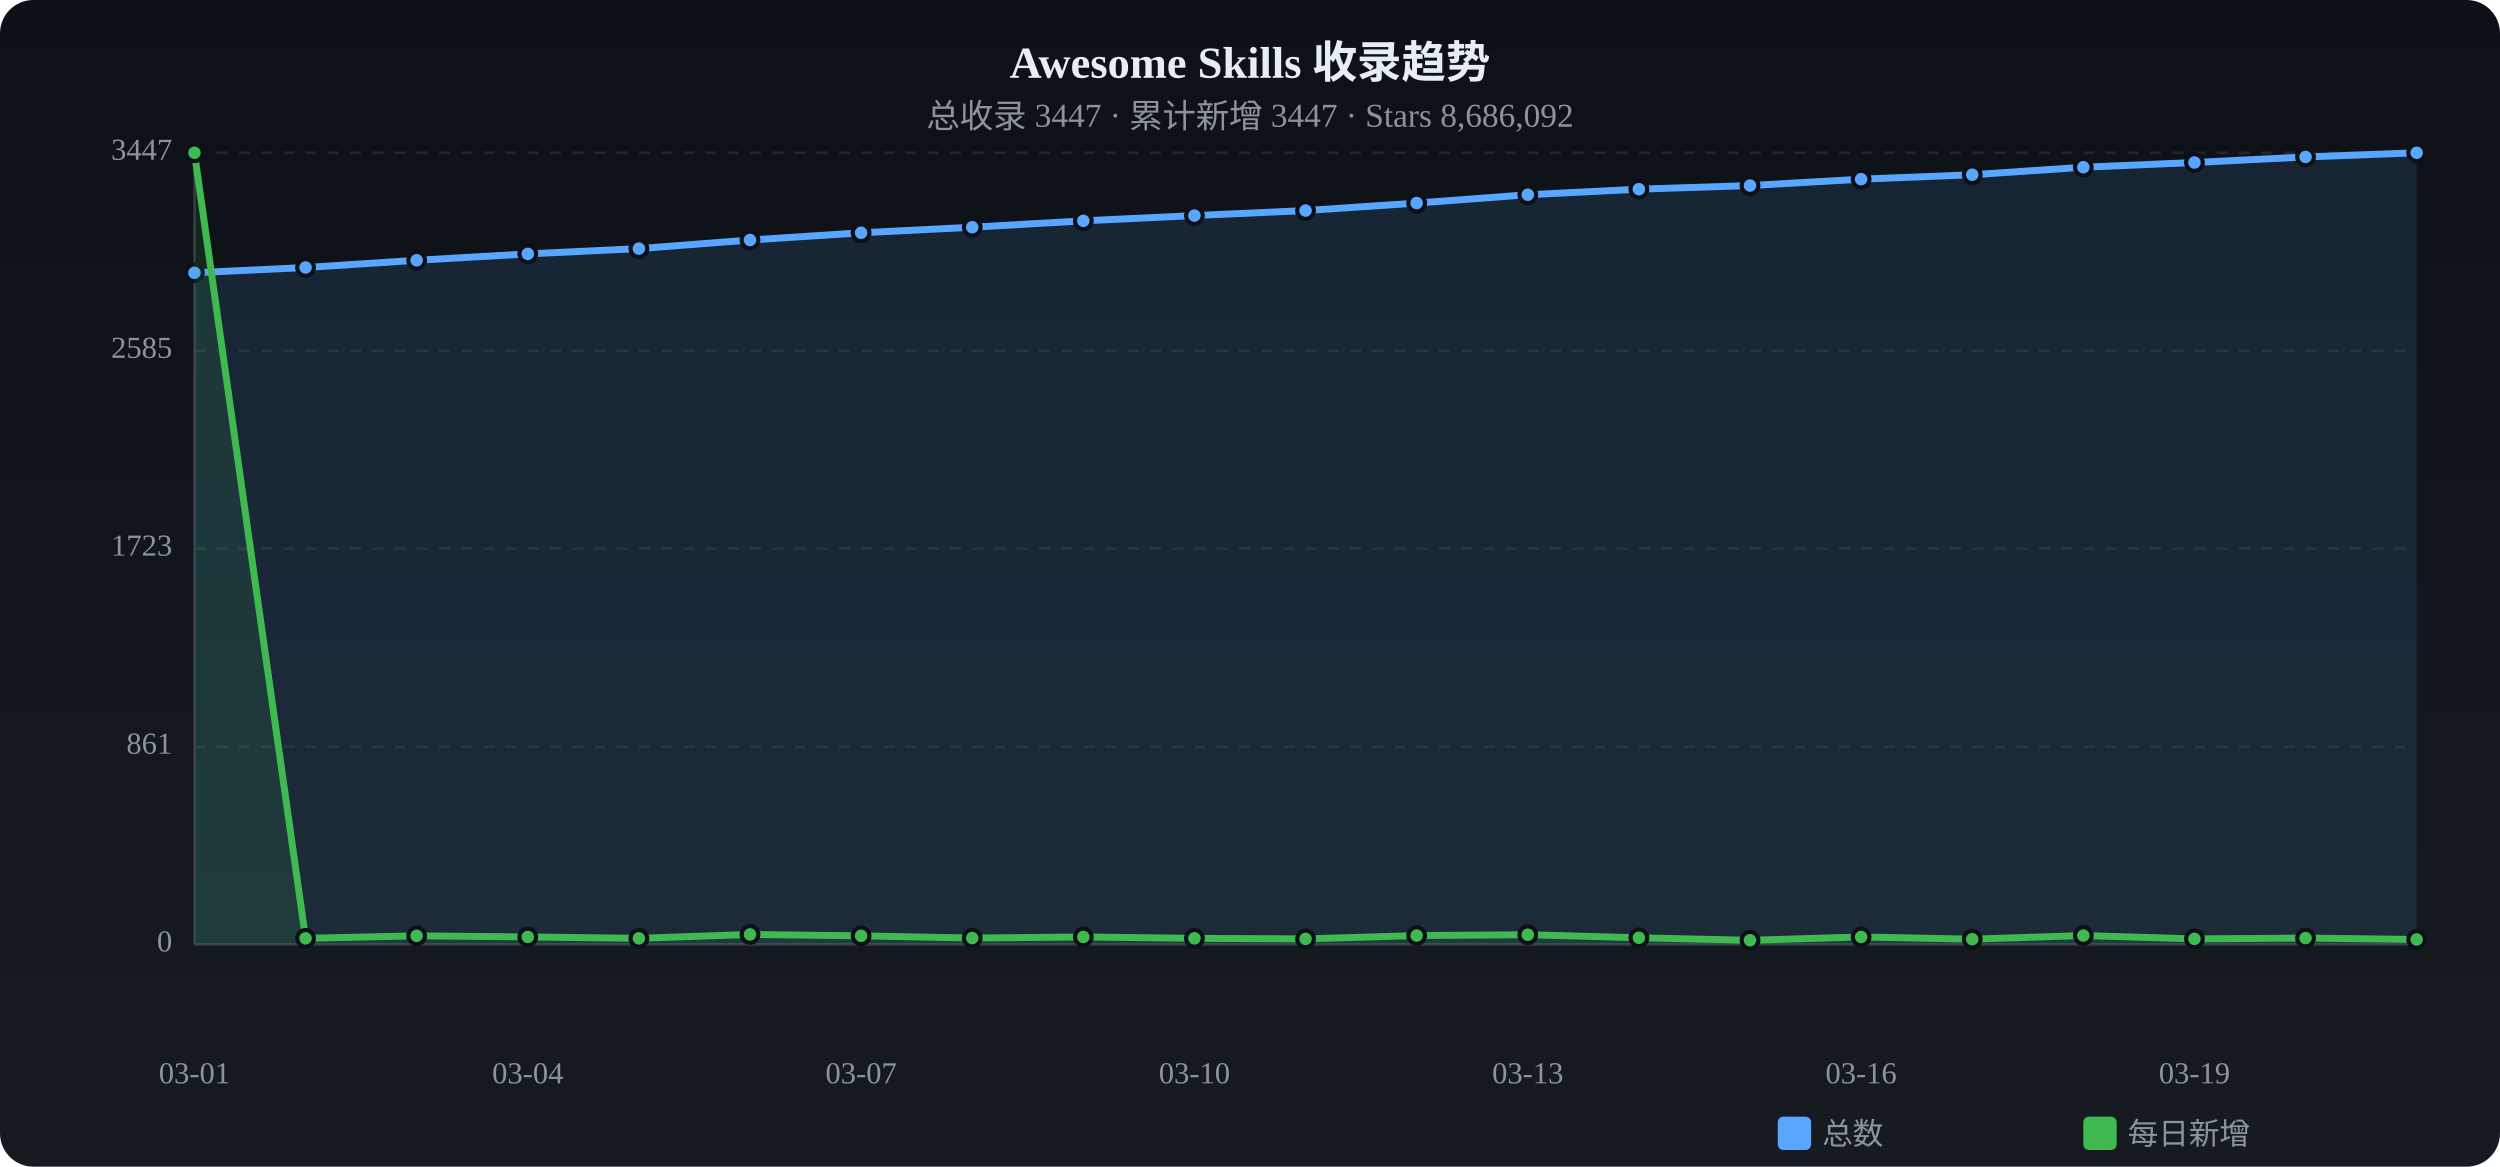
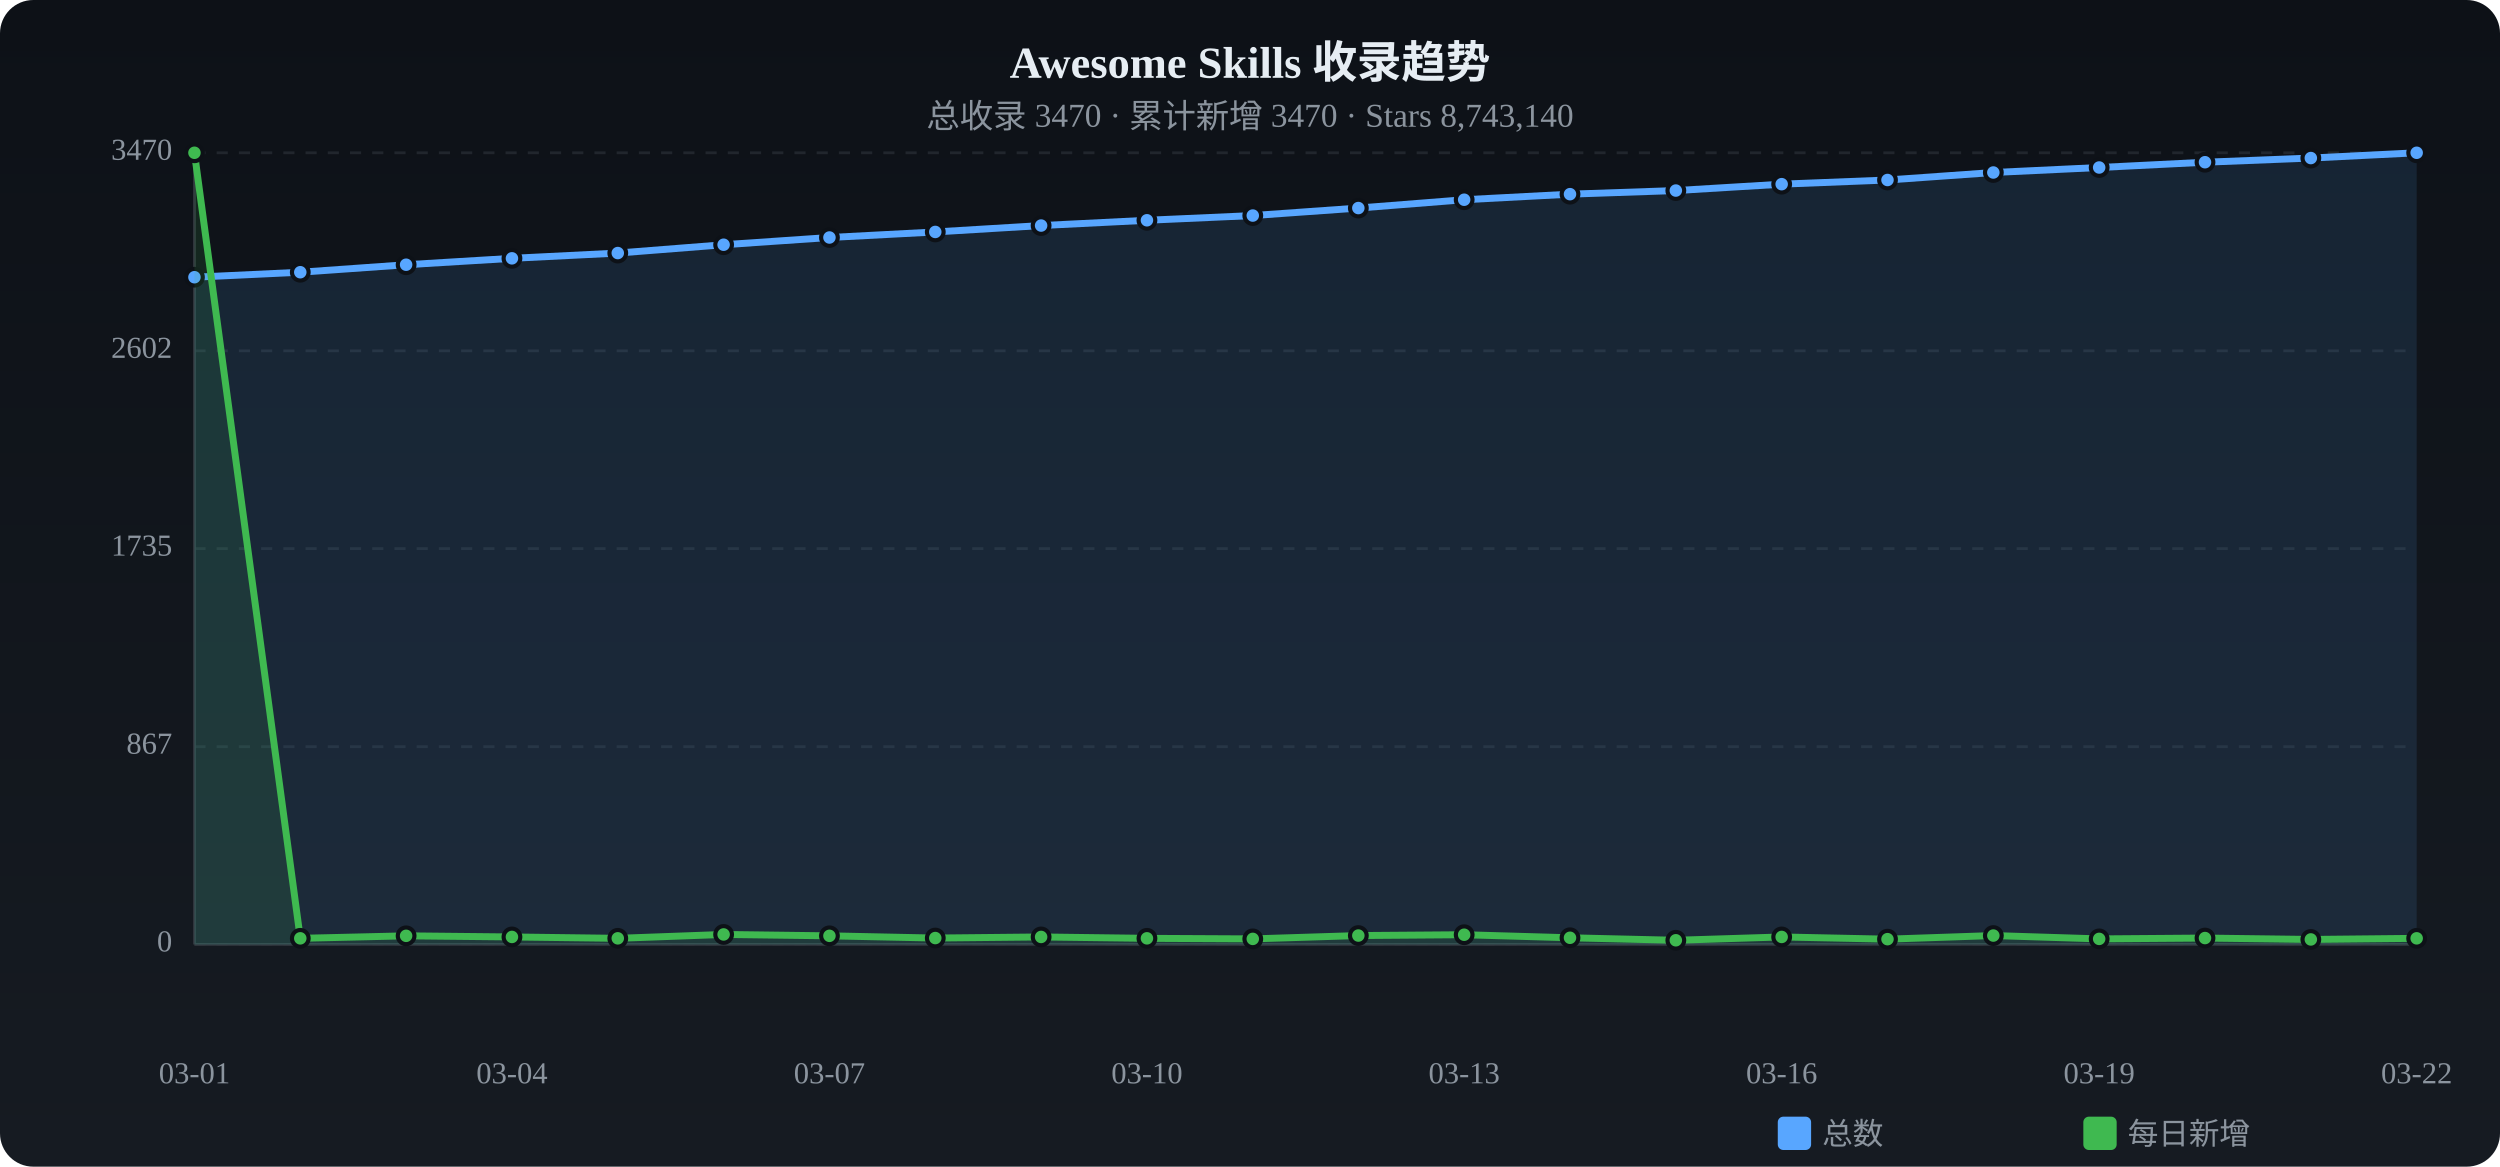
<svg xmlns="http://www.w3.org/2000/svg" viewBox="0 0 900 420" width="900" height="420">
  <defs>
    <linearGradient id="tbg" x1="0%" y1="0%" x2="0%" y2="100%">
      <stop offset="0%" stop-color="#0d1117" />
      <stop offset="100%" stop-color="#161b22" />
    </linearGradient>
  </defs>
  <rect width="900" height="420" rx="12" fill="url(#tbg)" />
  <text x="450.0" y="28" text-anchor="middle" fill="#e6edf3" font-size="16" font-weight="bold">Awesome Skills 收录趋势</text>
-   <text x="450.0" y="46" text-anchor="middle" fill="#8b949e" font-size="12">总收录 3447 · 累计新增 3447 · Stars 8,686,092</text>
+   <text x="450.0" y="46" text-anchor="middle" fill="#8b949e" font-size="12">总收录 3470 · 累计新增 3470 · Stars 8,743,140</text>
  <text x="62" y="340.0" text-anchor="end" fill="#8b949e" font-size="11" dominant-baseline="middle">0</text>
  <line x1="70" y1="340.0" x2="870" y2="340.0" stroke="#21262d" stroke-dasharray="4 4" />
-   <text x="62" y="268.8" text-anchor="end" fill="#8b949e" font-size="11" dominant-baseline="middle">861</text>
+   <text x="62" y="268.8" text-anchor="end" fill="#8b949e" font-size="11" dominant-baseline="middle">867</text>
  <line x1="70" y1="268.8" x2="870" y2="268.8" stroke="#21262d" stroke-dasharray="4 4" />
-   <text x="62" y="197.5" text-anchor="end" fill="#8b949e" font-size="11" dominant-baseline="middle">1723</text>
+   <text x="62" y="197.5" text-anchor="end" fill="#8b949e" font-size="11" dominant-baseline="middle">1735</text>
  <line x1="70" y1="197.5" x2="870" y2="197.5" stroke="#21262d" stroke-dasharray="4 4" />
-   <text x="62" y="126.3" text-anchor="end" fill="#8b949e" font-size="11" dominant-baseline="middle">2585</text>
+   <text x="62" y="126.3" text-anchor="end" fill="#8b949e" font-size="11" dominant-baseline="middle">2602</text>
  <line x1="70" y1="126.3" x2="870" y2="126.3" stroke="#21262d" stroke-dasharray="4 4" />
-   <text x="62" y="55.0" text-anchor="end" fill="#8b949e" font-size="11" dominant-baseline="middle">3447</text>
+   <text x="62" y="55.0" text-anchor="end" fill="#8b949e" font-size="11" dominant-baseline="middle">3470</text>
  <line x1="70" y1="55.0" x2="870" y2="55.0" stroke="#21262d" stroke-dasharray="4 4" />
  <line x1="70" y1="55" x2="70" y2="340" stroke="#30363d" />
  <line x1="70" y1="340" x2="870" y2="340" stroke="#30363d" />
-   <path d="M70.0,98.2 L110.0,96.3 L150.0,93.7 L190.0,91.4 L230.0,89.5 L270.0,86.4 L310.0,83.8 L350.0,81.8 L390.0,79.5 L430.0,77.6 L470.0,75.8 L510.0,73.1 L550.0,70.1 L590.0,68.1 L630.0,66.8 L670.0,64.5 L710.0,62.9 L750.0,60.2 L790.0,58.5 L830.0,56.5 L870.0,55.0 L870.0,340 L70.0,340 Z" fill="#58a6ff" opacity="0.12" />
-   <polyline points="70.0,98.2 110.0,96.3 150.0,93.7 190.0,91.4 230.0,89.5 270.0,86.4 310.0,83.8 350.0,81.8 390.0,79.5 430.0,77.6 470.0,75.8 510.0,73.1 550.0,70.1 590.0,68.1 630.0,66.8 670.0,64.5 710.0,62.9 750.0,60.2 790.0,58.5 830.0,56.5 870.0,55.0" fill="none" stroke="#58a6ff" stroke-width="2.5" stroke-linecap="round" stroke-linejoin="round" />
-   <circle cx="70.0" cy="98.2" r="3" fill="#58a6ff" stroke="#0d1117" stroke-width="1.5" />
-   <circle cx="110.0" cy="96.3" r="3" fill="#58a6ff" stroke="#0d1117" stroke-width="1.5" />
-   <circle cx="150.0" cy="93.7" r="3" fill="#58a6ff" stroke="#0d1117" stroke-width="1.5" />
-   <circle cx="190.0" cy="91.4" r="3" fill="#58a6ff" stroke="#0d1117" stroke-width="1.5" />
-   <circle cx="230.0" cy="89.5" r="3" fill="#58a6ff" stroke="#0d1117" stroke-width="1.5" />
-   <circle cx="270.0" cy="86.4" r="3" fill="#58a6ff" stroke="#0d1117" stroke-width="1.5" />
-   <circle cx="310.0" cy="83.8" r="3" fill="#58a6ff" stroke="#0d1117" stroke-width="1.5" />
-   <circle cx="350.0" cy="81.8" r="3" fill="#58a6ff" stroke="#0d1117" stroke-width="1.5" />
-   <circle cx="390.0" cy="79.5" r="3" fill="#58a6ff" stroke="#0d1117" stroke-width="1.5" />
-   <circle cx="430.0" cy="77.6" r="3" fill="#58a6ff" stroke="#0d1117" stroke-width="1.5" />
-   <circle cx="470.0" cy="75.8" r="3" fill="#58a6ff" stroke="#0d1117" stroke-width="1.5" />
-   <circle cx="510.0" cy="73.1" r="3" fill="#58a6ff" stroke="#0d1117" stroke-width="1.5" />
-   <circle cx="550.0" cy="70.1" r="3" fill="#58a6ff" stroke="#0d1117" stroke-width="1.5" />
-   <circle cx="590.0" cy="68.1" r="3" fill="#58a6ff" stroke="#0d1117" stroke-width="1.5" />
-   <circle cx="630.0" cy="66.8" r="3" fill="#58a6ff" stroke="#0d1117" stroke-width="1.5" />
-   <circle cx="670.0" cy="64.5" r="3" fill="#58a6ff" stroke="#0d1117" stroke-width="1.5" />
-   <circle cx="710.0" cy="62.9" r="3" fill="#58a6ff" stroke="#0d1117" stroke-width="1.5" />
-   <circle cx="750.0" cy="60.2" r="3" fill="#58a6ff" stroke="#0d1117" stroke-width="1.5" />
-   <circle cx="790.0" cy="58.5" r="3" fill="#58a6ff" stroke="#0d1117" stroke-width="1.5" />
-   <circle cx="830.0" cy="56.5" r="3" fill="#58a6ff" stroke="#0d1117" stroke-width="1.5" />
+   <path d="M70.0,99.8 L108.1,98.0 L146.2,95.3 L184.3,93.0 L222.4,91.1 L260.5,88.1 L298.6,85.5 L336.7,83.5 L374.8,81.2 L412.9,79.3 L451.0,77.6 L489.0,74.9 L527.1,71.9 L565.2,69.9 L603.3,68.6 L641.4,66.3 L679.5,64.8 L717.6,62.1 L755.7,60.3 L793.8,58.4 L831.9,56.9 L870.0,55.0 L870.0,340 L70.0,340 Z" fill="#58a6ff" opacity="0.12" />
+   <polyline points="70.0,99.8 108.1,98.0 146.2,95.3 184.3,93.0 222.4,91.1 260.5,88.1 298.6,85.5 336.7,83.5 374.8,81.2 412.9,79.3 451.0,77.6 489.0,74.9 527.1,71.9 565.2,69.9 603.3,68.6 641.4,66.3 679.5,64.8 717.6,62.1 755.7,60.3 793.8,58.4 831.9,56.9 870.0,55.0" fill="none" stroke="#58a6ff" stroke-width="2.5" stroke-linecap="round" stroke-linejoin="round" />
+   <circle cx="70.0" cy="99.8" r="3" fill="#58a6ff" stroke="#0d1117" stroke-width="1.5" />
+   <circle cx="108.1" cy="98.0" r="3" fill="#58a6ff" stroke="#0d1117" stroke-width="1.5" />
+   <circle cx="146.2" cy="95.3" r="3" fill="#58a6ff" stroke="#0d1117" stroke-width="1.5" />
+   <circle cx="184.3" cy="93.0" r="3" fill="#58a6ff" stroke="#0d1117" stroke-width="1.5" />
+   <circle cx="222.4" cy="91.1" r="3" fill="#58a6ff" stroke="#0d1117" stroke-width="1.5" />
+   <circle cx="260.5" cy="88.1" r="3" fill="#58a6ff" stroke="#0d1117" stroke-width="1.5" />
+   <circle cx="298.6" cy="85.5" r="3" fill="#58a6ff" stroke="#0d1117" stroke-width="1.5" />
+   <circle cx="336.7" cy="83.5" r="3" fill="#58a6ff" stroke="#0d1117" stroke-width="1.5" />
+   <circle cx="374.8" cy="81.2" r="3" fill="#58a6ff" stroke="#0d1117" stroke-width="1.5" />
+   <circle cx="412.9" cy="79.3" r="3" fill="#58a6ff" stroke="#0d1117" stroke-width="1.5" />
+   <circle cx="451.0" cy="77.6" r="3" fill="#58a6ff" stroke="#0d1117" stroke-width="1.5" />
+   <circle cx="489.0" cy="74.9" r="3" fill="#58a6ff" stroke="#0d1117" stroke-width="1.5" />
+   <circle cx="527.1" cy="71.9" r="3" fill="#58a6ff" stroke="#0d1117" stroke-width="1.5" />
+   <circle cx="565.2" cy="69.9" r="3" fill="#58a6ff" stroke="#0d1117" stroke-width="1.5" />
+   <circle cx="603.3" cy="68.6" r="3" fill="#58a6ff" stroke="#0d1117" stroke-width="1.5" />
+   <circle cx="641.4" cy="66.3" r="3" fill="#58a6ff" stroke="#0d1117" stroke-width="1.5" />
+   <circle cx="679.5" cy="64.8" r="3" fill="#58a6ff" stroke="#0d1117" stroke-width="1.5" />
+   <circle cx="717.6" cy="62.1" r="3" fill="#58a6ff" stroke="#0d1117" stroke-width="1.5" />
+   <circle cx="755.7" cy="60.3" r="3" fill="#58a6ff" stroke="#0d1117" stroke-width="1.5" />
+   <circle cx="793.8" cy="58.4" r="3" fill="#58a6ff" stroke="#0d1117" stroke-width="1.5" />
+   <circle cx="831.9" cy="56.9" r="3" fill="#58a6ff" stroke="#0d1117" stroke-width="1.5" />
  <circle cx="870.0" cy="55.0" r="3" fill="#58a6ff" stroke="#0d1117" stroke-width="1.5" />
-   <path d="M70.0,55.0 L110.0,337.8 L150.0,336.9 L190.0,337.3 L230.0,337.8 L270.0,336.4 L310.0,336.9 L350.0,337.7 L390.0,337.3 L430.0,337.8 L470.0,338.0 L510.0,336.8 L550.0,336.5 L590.0,337.6 L630.0,338.5 L670.0,337.3 L710.0,338.1 L750.0,336.8 L790.0,338.0 L830.0,337.7 L870.0,338.2 L870.0,340 L70.0,340 Z" fill="#3fb950" opacity="0.12" />
-   <polyline points="70.0,55.0 110.0,337.8 150.0,336.9 190.0,337.3 230.0,337.8 270.0,336.4 310.0,336.9 350.0,337.7 390.0,337.3 430.0,337.8 470.0,338.0 510.0,336.8 550.0,336.5 590.0,337.6 630.0,338.5 670.0,337.3 710.0,338.1 750.0,336.8 790.0,338.0 830.0,337.7 870.0,338.2" fill="none" stroke="#3fb950" stroke-width="2.5" stroke-linecap="round" stroke-linejoin="round" />
+   <path d="M70.0,55.0 L108.1,337.8 L146.2,336.9 L184.3,337.3 L222.4,337.8 L260.5,336.4 L298.6,336.9 L336.7,337.7 L374.8,337.3 L412.9,337.8 L451.0,338.0 L489.0,336.8 L527.1,336.5 L565.2,337.6 L603.3,338.5 L641.4,337.3 L679.5,338.1 L717.6,336.8 L755.7,338.0 L793.8,337.7 L831.9,338.2 L870.0,337.8 L870.0,340 L70.0,340 Z" fill="#3fb950" opacity="0.12" />
+   <polyline points="70.0,55.0 108.1,337.8 146.2,336.9 184.3,337.3 222.4,337.8 260.5,336.4 298.6,336.9 336.7,337.7 374.8,337.3 412.9,337.8 451.0,338.0 489.0,336.8 527.1,336.5 565.2,337.6 603.3,338.5 641.4,337.3 679.5,338.1 717.6,336.8 755.7,338.0 793.8,337.7 831.9,338.2 870.0,337.8" fill="none" stroke="#3fb950" stroke-width="2.5" stroke-linecap="round" stroke-linejoin="round" />
  <circle cx="70.0" cy="55.0" r="3" fill="#3fb950" stroke="#0d1117" stroke-width="1.5" />
-   <circle cx="110.0" cy="337.8" r="3" fill="#3fb950" stroke="#0d1117" stroke-width="1.5" />
-   <circle cx="150.0" cy="336.9" r="3" fill="#3fb950" stroke="#0d1117" stroke-width="1.5" />
-   <circle cx="190.0" cy="337.3" r="3" fill="#3fb950" stroke="#0d1117" stroke-width="1.5" />
-   <circle cx="230.0" cy="337.8" r="3" fill="#3fb950" stroke="#0d1117" stroke-width="1.5" />
-   <circle cx="270.0" cy="336.4" r="3" fill="#3fb950" stroke="#0d1117" stroke-width="1.5" />
-   <circle cx="310.0" cy="336.9" r="3" fill="#3fb950" stroke="#0d1117" stroke-width="1.5" />
-   <circle cx="350.0" cy="337.7" r="3" fill="#3fb950" stroke="#0d1117" stroke-width="1.5" />
-   <circle cx="390.0" cy="337.3" r="3" fill="#3fb950" stroke="#0d1117" stroke-width="1.5" />
-   <circle cx="430.0" cy="337.8" r="3" fill="#3fb950" stroke="#0d1117" stroke-width="1.5" />
-   <circle cx="470.0" cy="338.0" r="3" fill="#3fb950" stroke="#0d1117" stroke-width="1.5" />
-   <circle cx="510.0" cy="336.8" r="3" fill="#3fb950" stroke="#0d1117" stroke-width="1.5" />
-   <circle cx="550.0" cy="336.5" r="3" fill="#3fb950" stroke="#0d1117" stroke-width="1.5" />
-   <circle cx="590.0" cy="337.6" r="3" fill="#3fb950" stroke="#0d1117" stroke-width="1.5" />
-   <circle cx="630.0" cy="338.5" r="3" fill="#3fb950" stroke="#0d1117" stroke-width="1.5" />
-   <circle cx="670.0" cy="337.3" r="3" fill="#3fb950" stroke="#0d1117" stroke-width="1.5" />
-   <circle cx="710.0" cy="338.1" r="3" fill="#3fb950" stroke="#0d1117" stroke-width="1.5" />
-   <circle cx="750.0" cy="336.8" r="3" fill="#3fb950" stroke="#0d1117" stroke-width="1.5" />
-   <circle cx="790.0" cy="338.0" r="3" fill="#3fb950" stroke="#0d1117" stroke-width="1.5" />
-   <circle cx="830.0" cy="337.7" r="3" fill="#3fb950" stroke="#0d1117" stroke-width="1.5" />
-   <circle cx="870.0" cy="338.2" r="3" fill="#3fb950" stroke="#0d1117" stroke-width="1.5" />
+   <circle cx="108.1" cy="337.8" r="3" fill="#3fb950" stroke="#0d1117" stroke-width="1.5" />
+   <circle cx="146.2" cy="336.9" r="3" fill="#3fb950" stroke="#0d1117" stroke-width="1.5" />
+   <circle cx="184.3" cy="337.3" r="3" fill="#3fb950" stroke="#0d1117" stroke-width="1.5" />
+   <circle cx="222.4" cy="337.8" r="3" fill="#3fb950" stroke="#0d1117" stroke-width="1.5" />
+   <circle cx="260.5" cy="336.4" r="3" fill="#3fb950" stroke="#0d1117" stroke-width="1.5" />
+   <circle cx="298.6" cy="336.9" r="3" fill="#3fb950" stroke="#0d1117" stroke-width="1.5" />
+   <circle cx="336.7" cy="337.7" r="3" fill="#3fb950" stroke="#0d1117" stroke-width="1.5" />
+   <circle cx="374.8" cy="337.3" r="3" fill="#3fb950" stroke="#0d1117" stroke-width="1.5" />
+   <circle cx="412.9" cy="337.8" r="3" fill="#3fb950" stroke="#0d1117" stroke-width="1.5" />
+   <circle cx="451.0" cy="338.0" r="3" fill="#3fb950" stroke="#0d1117" stroke-width="1.5" />
+   <circle cx="489.0" cy="336.8" r="3" fill="#3fb950" stroke="#0d1117" stroke-width="1.5" />
+   <circle cx="527.1" cy="336.5" r="3" fill="#3fb950" stroke="#0d1117" stroke-width="1.5" />
+   <circle cx="565.2" cy="337.6" r="3" fill="#3fb950" stroke="#0d1117" stroke-width="1.5" />
+   <circle cx="603.3" cy="338.5" r="3" fill="#3fb950" stroke="#0d1117" stroke-width="1.5" />
+   <circle cx="641.4" cy="337.3" r="3" fill="#3fb950" stroke="#0d1117" stroke-width="1.5" />
+   <circle cx="679.5" cy="338.1" r="3" fill="#3fb950" stroke="#0d1117" stroke-width="1.5" />
+   <circle cx="717.6" cy="336.8" r="3" fill="#3fb950" stroke="#0d1117" stroke-width="1.5" />
+   <circle cx="755.7" cy="338.0" r="3" fill="#3fb950" stroke="#0d1117" stroke-width="1.5" />
+   <circle cx="793.8" cy="337.7" r="3" fill="#3fb950" stroke="#0d1117" stroke-width="1.5" />
+   <circle cx="831.9" cy="338.2" r="3" fill="#3fb950" stroke="#0d1117" stroke-width="1.5" />
+   <circle cx="870.0" cy="337.8" r="3" fill="#3fb950" stroke="#0d1117" stroke-width="1.5" />
  <text x="70.0" y="390" text-anchor="middle" fill="#8b949e" font-size="11">03-01</text>
-   <text x="190.0" y="390" text-anchor="middle" fill="#8b949e" font-size="11">03-04</text>
-   <text x="310.0" y="390" text-anchor="middle" fill="#8b949e" font-size="11">03-07</text>
-   <text x="430.0" y="390" text-anchor="middle" fill="#8b949e" font-size="11">03-10</text>
-   <text x="550.0" y="390" text-anchor="middle" fill="#8b949e" font-size="11">03-13</text>
-   <text x="670.0" y="390" text-anchor="middle" fill="#8b949e" font-size="11">03-16</text>
-   <text x="790.0" y="390" text-anchor="middle" fill="#8b949e" font-size="11">03-19</text>
+   <text x="184.3" y="390" text-anchor="middle" fill="#8b949e" font-size="11">03-04</text>
+   <text x="298.6" y="390" text-anchor="middle" fill="#8b949e" font-size="11">03-07</text>
+   <text x="412.9" y="390" text-anchor="middle" fill="#8b949e" font-size="11">03-10</text>
+   <text x="527.1" y="390" text-anchor="middle" fill="#8b949e" font-size="11">03-13</text>
+   <text x="641.4" y="390" text-anchor="middle" fill="#8b949e" font-size="11">03-16</text>
+   <text x="755.7" y="390" text-anchor="middle" fill="#8b949e" font-size="11">03-19</text>
+   <text x="870.0" y="390" text-anchor="middle" fill="#8b949e" font-size="11">03-22</text>
  <rect x="640" y="402" width="12" height="12" rx="2" fill="#58a6ff" />
  <text x="656" y="412" fill="#8b949e" font-size="11">总数</text>
  <rect x="750" y="402" width="12" height="12" rx="2" fill="#3fb950" />
  <text x="766" y="412" fill="#8b949e" font-size="11">每日新增</text>
</svg>
